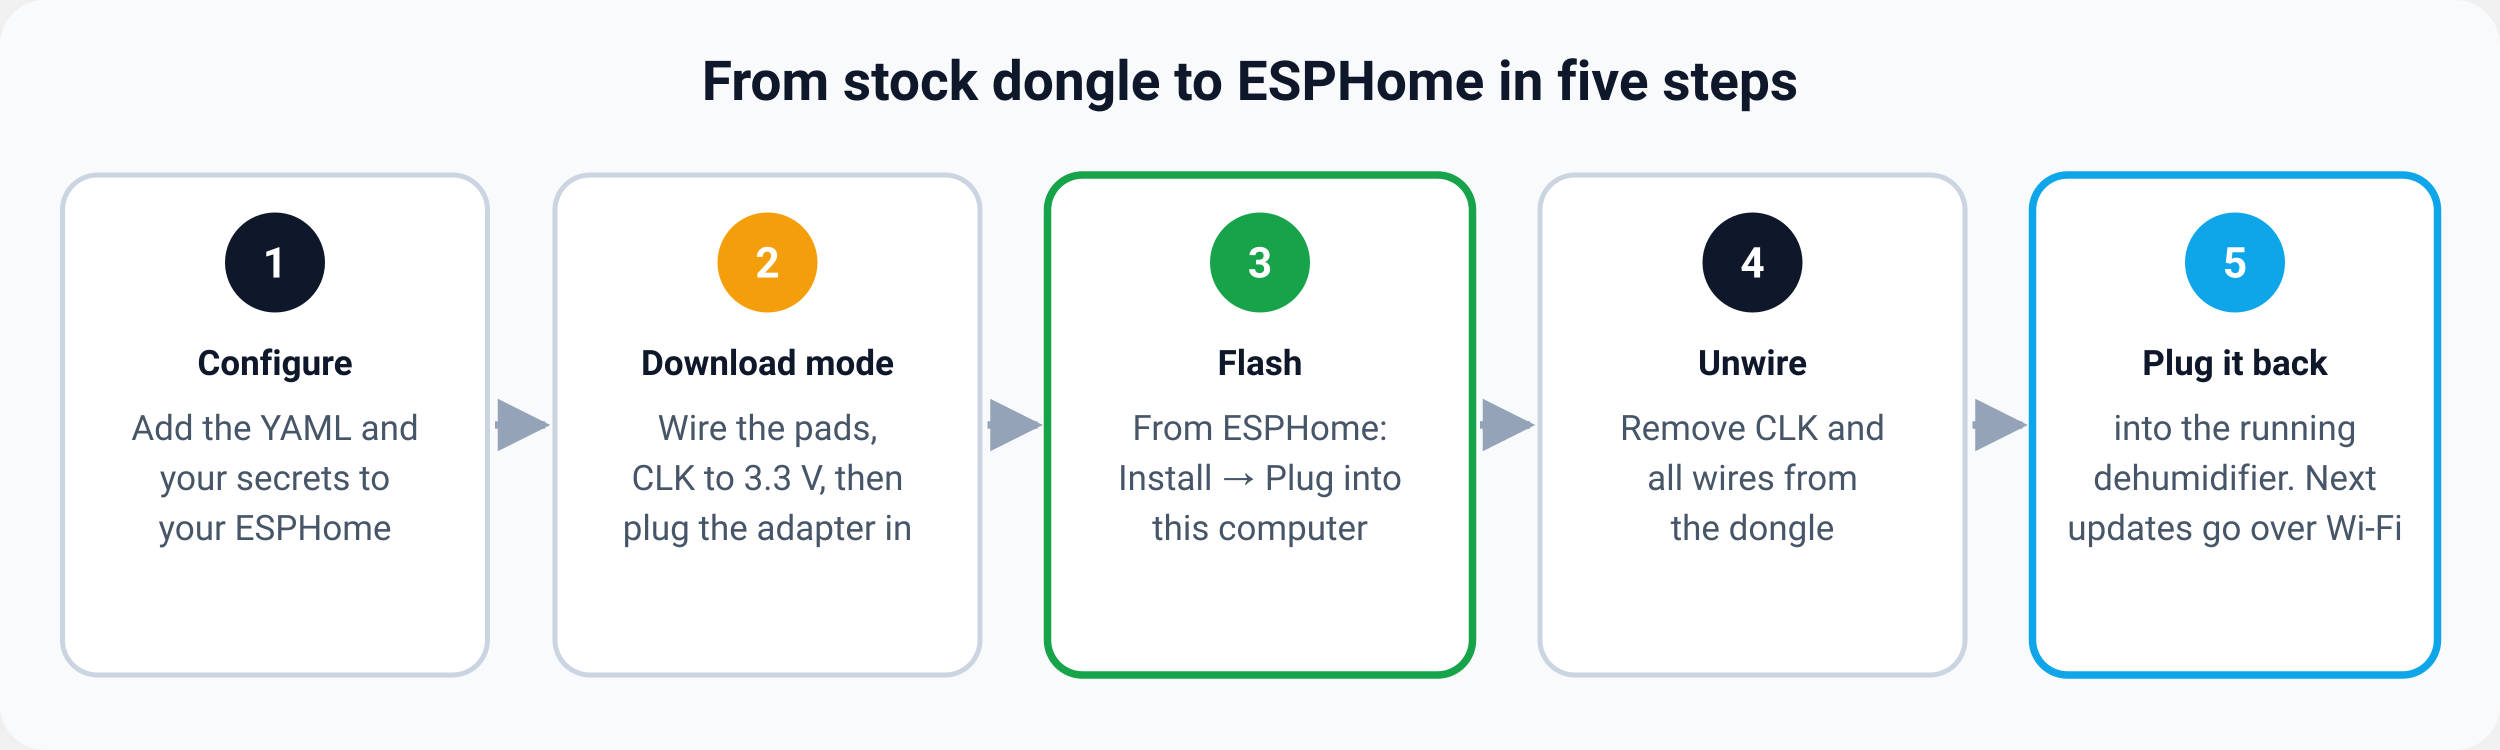
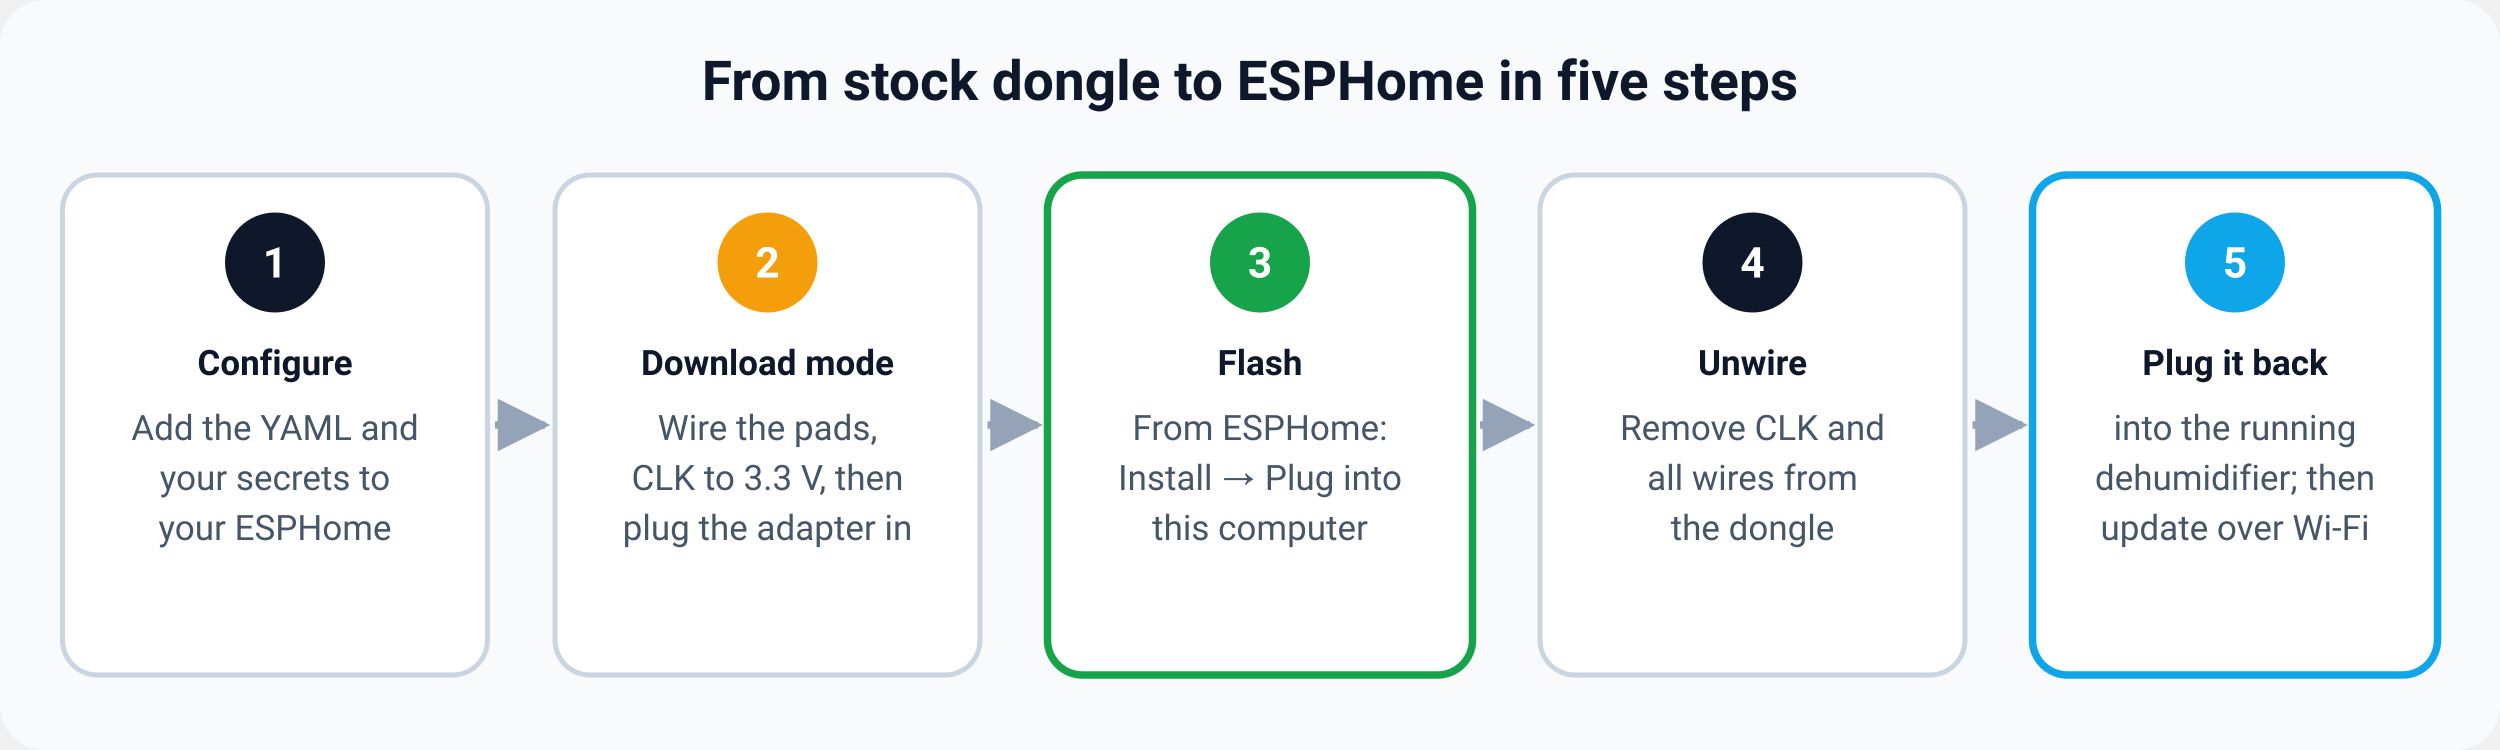
<svg xmlns="http://www.w3.org/2000/svg" viewBox="0 0 1000 300" font-family="system-ui,-apple-system,'Segoe UI',Roboto,Helvetica,Arial,sans-serif">
  <defs>
    <marker id="a" viewBox="0 0 10 10" refX="9" refY="5" markerWidth="7" markerHeight="7" orient="auto">
      <path d="M0,0 L10,5 L0,10 z" fill="#94a3b8" />
    </marker>
  </defs>
  <rect width="1000" height="300" rx="18" fill="#f8fafc" />
  <text x="500" y="40" text-anchor="middle" font-size="22" font-weight="700" fill="#0f172a">From stock dongle to ESPHome in five steps</text>
  <g font-size="14" text-anchor="middle">
    <rect x="25" y="70" width="170" height="200" rx="14" fill="#ffffff" stroke="#cbd5e1" stroke-width="2" />
    <circle cx="110" cy="105" r="20" fill="#0f172a" />
    <text x="110" y="111" fill="#fff" font-weight="700" font-size="17">1</text>
    <text x="110" y="150" font-weight="700" fill="#0f172a">Configure</text>
    <text x="110" y="176" fill="#475569">Add the YAML and</text>
    <text x="110" y="196" fill="#475569">your secrets to</text>
    <text x="110" y="216" fill="#475569">your ESPHome</text>
    <line x1="198" y1="170" x2="218" y2="170" stroke="#94a3b8" stroke-width="3" marker-end="url(#a)" />
    <rect x="222" y="70" width="170" height="200" rx="14" fill="#ffffff" stroke="#cbd5e1" stroke-width="2" />
    <circle cx="307" cy="105" r="20" fill="#f59e0b" />
    <text x="307" y="111" fill="#fff" font-weight="700" font-size="17">2</text>
    <text x="307" y="150" font-weight="700" fill="#0f172a">Download mode</text>
    <text x="307" y="176" fill="#475569">Wire the pads,</text>
    <text x="307" y="196" fill="#475569">CLK to 3.3 V, then</text>
    <text x="307" y="216" fill="#475569">plug the adapter in</text>
    <line x1="395" y1="170" x2="415" y2="170" stroke="#94a3b8" stroke-width="3" marker-end="url(#a)" />
    <rect x="419" y="70" width="170" height="200" rx="14" fill="#ffffff" stroke="#16a34a" stroke-width="3" />
    <circle cx="504" cy="105" r="20" fill="#16a34a" />
    <text x="504" y="111" fill="#fff" font-weight="700" font-size="17">3</text>
    <text x="504" y="150" font-weight="700" fill="#0f172a">Flash</text>
    <text x="504" y="176" fill="#475569">From ESPHome:</text>
    <text x="504" y="196" fill="#475569">Install → Plug into</text>
    <text x="504" y="216" fill="#475569">this computer</text>
    <line x1="592" y1="170" x2="612" y2="170" stroke="#94a3b8" stroke-width="3" marker-end="url(#a)" />
    <rect x="616" y="70" width="170" height="200" rx="14" fill="#ffffff" stroke="#cbd5e1" stroke-width="2" />
    <circle cx="701" cy="105" r="20" fill="#0f172a" />
    <text x="701" y="111" fill="#fff" font-weight="700" font-size="17">4</text>
    <text x="701" y="150" font-weight="700" fill="#0f172a">Unwire</text>
    <text x="701" y="176" fill="#475569">Remove CLK and</text>
    <text x="701" y="196" fill="#475569">all wires from</text>
    <text x="701" y="216" fill="#475569">the dongle</text>
    <line x1="789" y1="170" x2="809" y2="170" stroke="#94a3b8" stroke-width="3" marker-end="url(#a)" />
    <rect x="813" y="70" width="162" height="200" rx="14" fill="#ffffff" stroke="#0ea5e9" stroke-width="3" />
    <circle cx="894" cy="105" r="20" fill="#0ea5e9" />
    <text x="894" y="111" fill="#fff" font-weight="700" font-size="17">5</text>
    <text x="894" y="150" font-weight="700" fill="#0f172a">Plug it back</text>
    <text x="894" y="176" fill="#475569">into the running</text>
-     <text x="894" y="196" fill="#475569">dehumidifier. Next</text>
-     <text x="894" y="216" fill="#475569">updates go over Wi-Fi</text>
+     <text x="894" y="196" fill="#475569">dehumidifier; then</text>
+     <text x="894" y="216" fill="#475569">update over Wi-Fi</text>
  </g>
</svg>
